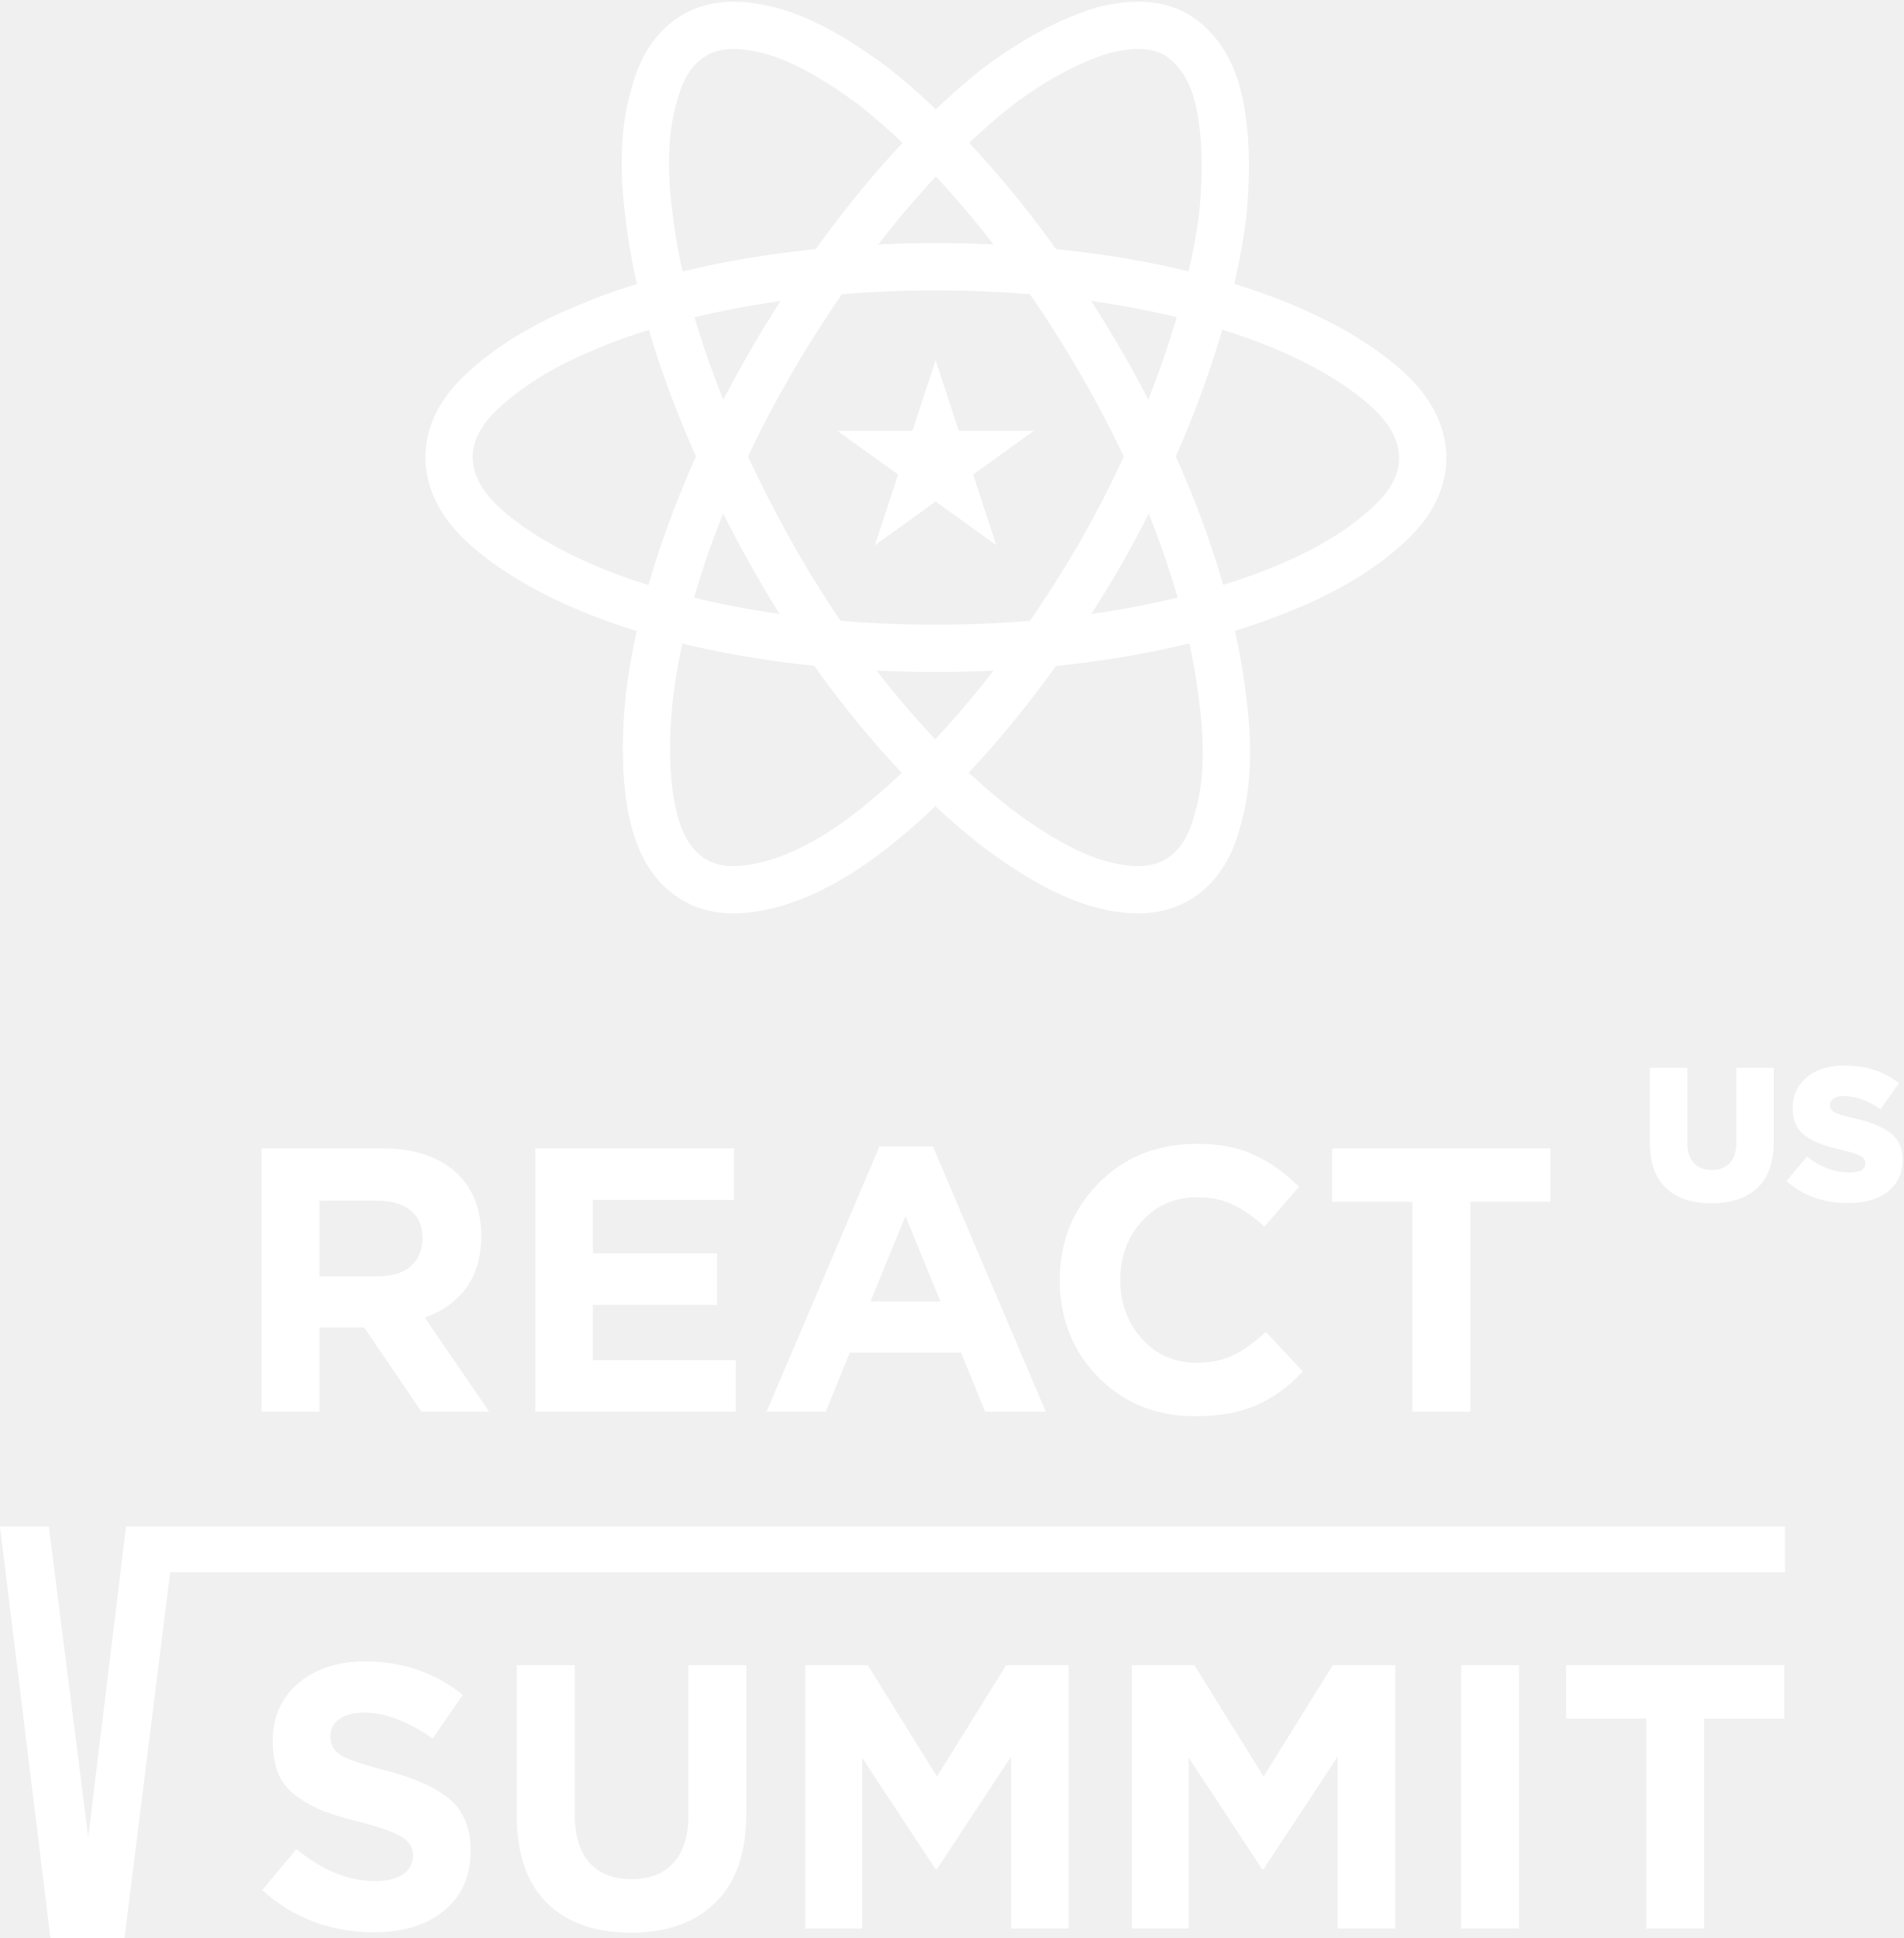
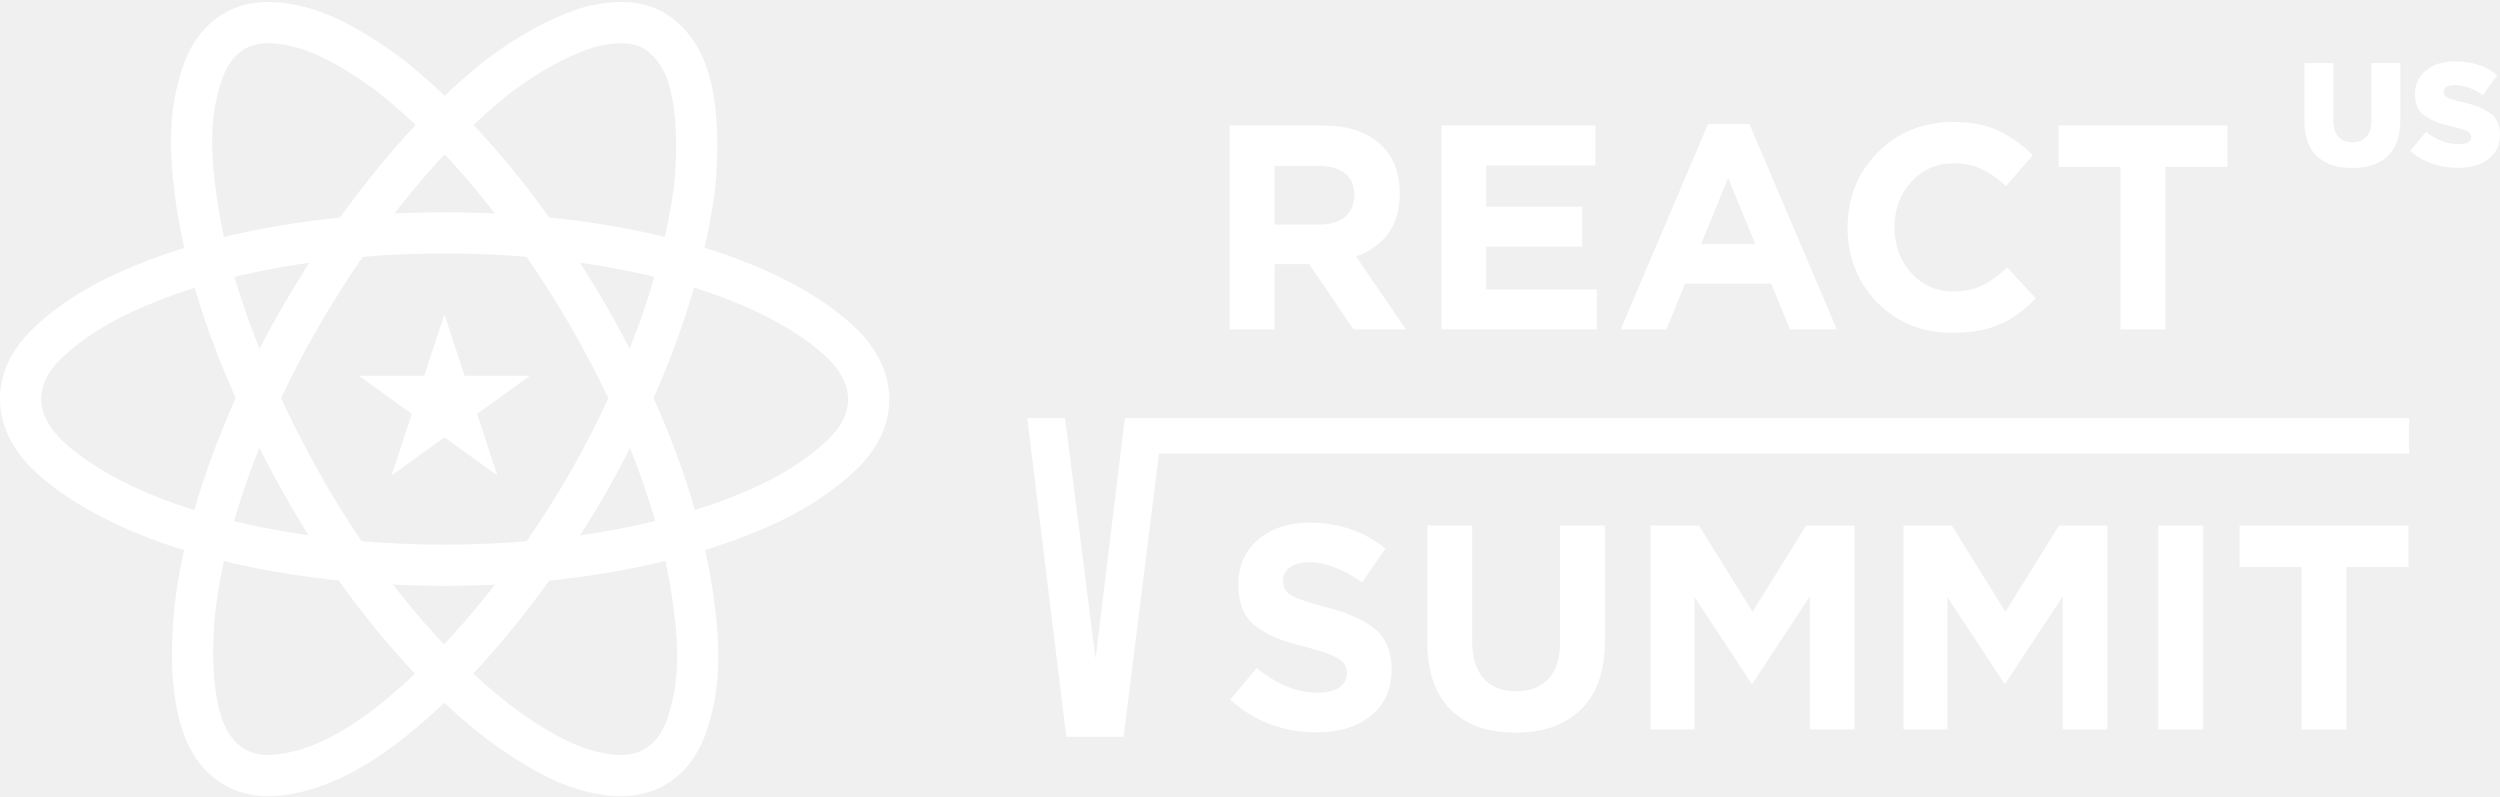
- <svg xmlns="http://www.w3.org/2000/svg" width="1002" height="1020" viewBox="0 0 1002 1020" fill="none">
-   <path fill-rule="evenodd" clip-rule="evenodd" d="M939.469 803.421H66.335L46.434 966.893L25.705 803.421H0L26.534 1020H65.506L89.552 827.485H939.469V803.421Z" fill="white" />
-   <path d="M137.632 743V604.4H200.992C218.548 604.4 232.012 609.086 241.384 618.458C249.304 626.378 253.264 637.07 253.264 650.534C253.264 671.786 243.364 686.108 223.564 693.5L257.422 743H221.782L191.686 698.648H168.124V743H137.632ZM168.124 671.72H199.012C206.404 671.72 212.146 669.938 216.238 666.374C220.33 662.678 222.376 657.794 222.376 651.722C222.376 645.254 220.264 640.37 216.04 637.07C211.816 633.638 205.942 631.922 198.418 631.922H168.124V671.72Z" fill="white" />
-   <path d="M281.708 743V604.4H386.252V631.526H312.002V659.642H377.342V686.768H312.002V715.874H387.242V743H281.708Z" fill="white" />
-   <path d="M403.462 743L462.862 603.41H490.979L550.378 743H518.5L505.828 711.914H447.22L434.548 743H403.462ZM458.11 684.986H494.938L476.524 640.04L458.11 684.986Z" fill="white" />
-   <path d="M628.81 745.376C608.482 745.376 591.52 738.512 577.924 724.784C564.46 710.924 557.728 693.896 557.728 673.7C557.728 653.636 564.526 636.674 578.122 622.814C591.718 608.954 609.01 602.024 629.998 602.024C642.01 602.024 652.108 604.004 660.292 607.964C668.476 611.792 676.264 617.336 683.656 624.596L665.44 645.584C659.5 640.172 653.89 636.278 648.61 633.902C643.462 631.394 637.192 630.14 629.8 630.14C618.184 630.14 608.548 634.364 600.892 642.812C593.368 651.128 589.606 661.424 589.606 673.7C589.606 685.844 593.368 696.14 600.892 704.588C608.548 713.036 618.184 717.26 629.8 717.26C637.192 717.26 643.594 715.94 649.006 713.3C654.418 710.66 660.16 706.568 666.232 701.024L685.636 721.814C678.112 729.866 669.928 735.806 661.084 739.634C652.372 743.462 641.614 745.376 628.81 745.376Z" fill="white" />
-   <path d="M743.309 743V632.516H701.135V604.4H815.975V632.516H773.801V743H743.309Z" fill="white" />
-   <path d="M900.7 633.3C890.433 633.3 882.467 630.633 876.8 625.3C871.133 619.967 868.3 611.967 868.3 601.3V562H888V600.9C888 605.833 889.133 609.567 891.4 612.1C893.733 614.567 896.9 615.8 900.9 615.8C904.9 615.8 908.033 614.6 910.3 612.2C912.633 609.8 913.8 606.2 913.8 601.4V562H933.5V600.8C933.5 611.733 930.6 619.9 924.8 625.3C919.067 630.633 911.033 633.3 900.7 633.3Z" fill="white" />
-   <path d="M972.981 633.2C959.781 633.2 948.848 629.333 940.181 621.6L950.981 608.7C957.981 614.3 965.548 617.1 973.681 617.1C979.015 617.1 981.681 615.433 981.681 612.1C981.681 610.633 980.881 609.433 979.281 608.5C977.681 607.5 974.548 606.467 969.881 605.4C965.615 604.4 962.081 603.433 959.281 602.5C956.548 601.5 953.848 600.2 951.181 598.6C948.581 596.933 946.648 594.833 945.381 592.3C944.115 589.767 943.481 586.733 943.481 583.2C943.481 576.6 945.915 571.233 950.781 567.1C955.715 562.9 962.315 560.8 970.581 560.8C982.048 560.8 991.648 563.9 999.381 570.1L989.681 583.8C983.148 579.2 976.615 576.9 970.081 576.9C967.815 576.9 966.081 577.333 964.881 578.2C963.681 579.067 963.081 580.2 963.081 581.6C963.081 583.2 963.881 584.467 965.481 585.4C967.148 586.333 970.381 587.333 975.181 588.4C983.981 590.333 990.515 592.933 994.781 596.2C999.115 599.4 1001.28 604.133 1001.28 610.4C1001.28 617.467 998.715 623.033 993.581 627.1C988.448 631.167 981.581 633.2 972.981 633.2Z" fill="white" />
-   <path d="M196.806 1016.98C174.102 1016.98 154.5 1009.59 138 994.804L156.018 973.222C169.614 984.442 183.408 990.052 197.4 990.052C203.604 990.052 208.488 988.864 212.052 986.488C215.616 984.112 217.398 980.812 217.398 976.588C217.398 972.628 215.55 969.46 211.854 967.084C208.158 964.576 200.7 961.87 189.48 958.966C181.56 956.986 175.158 955.072 170.274 953.224C165.39 951.244 160.704 948.67 156.216 945.502C151.86 942.334 148.626 938.374 146.514 933.622C144.534 928.738 143.544 922.93 143.544 916.198C143.544 903.658 148.032 893.56 157.008 885.904C166.116 878.248 177.798 874.42 192.054 874.42C211.722 874.42 228.882 880.294 243.534 892.042L227.694 915.01C214.626 905.902 202.614 901.348 191.658 901.348C185.982 901.348 181.56 902.536 178.392 904.912C175.356 907.156 173.838 910.126 173.838 913.822C173.838 918.31 175.752 921.676 179.58 923.92C183.408 926.164 191.46 928.87 203.736 932.038C218.784 935.998 229.872 941.08 237 947.284C244.128 953.488 247.692 962.398 247.692 974.014C247.692 987.478 243.006 998.038 233.634 1005.69C224.394 1013.22 212.118 1016.98 196.806 1016.98Z" fill="white" />
-   <path d="M331.97 1017.18C313.094 1017.18 298.376 1011.96 287.816 1001.54C277.256 990.976 271.976 975.664 271.976 955.6V876.4H302.468V954.808C302.468 965.896 305.042 974.41 310.19 980.35C315.47 986.158 322.862 989.062 332.366 989.062C341.87 989.062 349.196 986.224 354.344 980.548C359.624 974.872 362.264 966.622 362.264 955.798V876.4H392.756V954.61C392.756 975.202 387.344 990.778 376.52 1001.34C365.828 1011.9 350.978 1017.18 331.97 1017.18Z" fill="white" />
-   <path d="M423.815 1015V876.4H456.683L493.115 935.008L529.547 876.4H562.415V1015H532.121V924.514L493.115 983.716H492.323L453.713 925.108V1015H423.815Z" fill="white" />
-   <path d="M595.711 1015V876.4H628.579L665.011 935.008L701.443 876.4H734.311V1015H704.017V924.514L665.011 983.716H664.219L625.609 925.108V1015H595.711Z" fill="white" />
-   <path d="M768.994 1015V876.4H799.486V1015H768.994Z" fill="white" />
-   <path d="M866.397 1015V904.516H824.223V876.4H939.063V904.516H896.889V1015H866.397Z" fill="white" />
-   <path fill-rule="evenodd" clip-rule="evenodd" d="M401.627 28.012C386.727 24.284 378.007 25.635 371.939 29.177C365.51 32.931 359.707 39.688 356.179 53.807L356.109 54.088L356.026 54.365C351.736 68.676 350.772 88.324 353.954 112.208L353.969 112.321L353.982 112.434C359.538 160.885 381.167 221.516 416.332 284.533C451.285 347.169 494.161 396.39 532.404 425.909C551.786 440.449 569.26 450.065 583.448 453.615L583.522 453.634L583.597 453.653C597.518 457.32 607.053 456.001 613.136 452.45C619.565 448.696 625.368 441.939 628.896 427.82L628.966 427.539L629.049 427.262C633.339 412.951 634.303 393.303 631.121 369.419L631.106 369.306L631.093 369.193C625.525 320.636 604.671 259.201 568.838 197.262C533.001 135.314 490.897 86.04 452.606 55.669C433.25 41.157 415.799 31.558 401.627 28.012ZM359.405 7.674C373.237 -0.4 389.393 -0.709 407.66 3.861C426.624 8.605 447.269 20.546 467.662 35.852L467.792 35.949L467.919 36.05C509.197 68.753 553.275 120.675 590.366 184.789C627.475 248.933 649.733 313.581 655.793 366.24C659.211 391.973 658.534 415.332 652.958 434.138C648.174 453.059 639.075 466.127 625.67 473.953C611.872 482.007 594.902 482.359 577.341 477.748C558.398 472.991 537.78 461.062 517.413 445.775L517.347 445.726L517.282 445.676C475.94 413.784 430.951 361.789 394.614 296.671C358.495 231.944 335.355 168.149 329.282 115.386C325.864 89.653 326.541 66.295 332.117 47.489C336.901 28.568 345.999 15.5 359.405 7.674Z" fill="white" />
-   <path fill-rule="evenodd" clip-rule="evenodd" d="M492.537 152.854C420.795 152.854 357.042 165.119 312.528 184.21L312.456 184.241L312.384 184.271C289.54 193.731 273.435 204.584 262.218 215.061C251.757 224.832 248.756 233.326 248.756 240.814C248.756 247.586 251.856 256.887 262.218 266.566C273.346 276.96 290.264 287.868 312.528 297.417C357.042 316.508 420.795 328.773 492.537 328.773C564.236 328.773 627.204 316.522 672.62 297.386L672.69 297.356L672.69 297.356C695.535 287.896 711.64 277.043 722.857 266.566C733.317 256.795 736.318 248.301 736.318 240.814C736.318 234.041 733.219 224.74 722.857 215.061C711.729 204.667 694.811 193.759 672.547 184.21C628.033 165.119 564.28 152.854 492.537 152.854ZM302.801 161.298C351.15 140.577 418.38 127.96 492.537 127.96C566.732 127.96 633.991 140.59 682.346 161.329C706.516 171.695 726.082 184.022 739.83 196.862C754.343 210.418 761.194 226.011 761.194 240.814C761.194 256.56 754.245 271.301 739.83 284.765C726.178 297.516 707.468 309.891 682.239 320.344C633.13 341.029 566.759 353.667 492.537 353.667C418.343 353.667 351.084 341.037 302.729 320.298C278.559 309.932 258.992 297.605 245.245 284.765C230.731 271.209 223.881 255.616 223.881 240.814C223.881 225.067 230.83 210.326 245.245 196.862C258.89 184.117 277.589 171.747 302.801 161.298Z" fill="white" />
-   <path fill-rule="evenodd" clip-rule="evenodd" d="M583.729 27.942C568.976 32.418 551.353 41.514 532.468 55.67C494.178 86.04 452.074 135.314 416.237 197.262C380.426 259.163 359.576 320.561 353.992 369.103C351.597 393.145 352.509 413.127 356.179 427.82C359.707 441.939 365.51 448.696 371.939 452.45C378.007 455.992 386.727 457.343 401.627 453.615C416 450.019 433.497 441.097 452.479 426.059C490.792 395.705 532.936 346.41 568.807 284.42C603.783 222.541 624.68 161.099 631.092 112.425C633.475 88.427 632.561 68.48 628.895 53.807C625.517 40.281 619.154 33.09 612.933 29.06C606.912 25.628 598.294 24.342 583.729 27.942ZM577.415 3.861C595.682 -0.709 611.838 -0.4 625.67 7.674L625.878 7.796L626.081 7.925C638.036 15.538 648.153 28.254 653.028 47.769C657.645 66.25 658.394 89.386 655.826 115.092L655.807 115.282L655.782 115.472C648.899 167.99 626.697 232.578 590.427 296.731L590.397 296.785L590.366 296.838C553.275 360.953 509.197 412.874 467.919 445.577C447.1 462.071 426.455 473.064 407.66 477.766C389.393 482.336 373.237 482.027 359.405 473.953C345.933 466.089 336.811 452.93 332.046 433.858C327.43 415.377 326.681 392.241 329.249 366.535L329.258 366.445L329.269 366.355C335.309 313.675 357.573 248.98 394.709 184.789C431.8 120.675 475.878 68.753 517.156 36.05L517.283 35.949L517.413 35.852C538.162 20.278 558.532 9.516 576.857 4.014L577.134 3.931L577.415 3.861Z" fill="white" />
-   <path d="M492.401 189.591L504.599 226.771H544.073L512.138 249.749L524.336 286.928L492.401 263.95L460.466 286.928L472.664 249.749L440.729 226.771H480.203L492.401 189.591Z" fill="white" />
+ <svg xmlns="http://www.w3.org/2000/svg" width="1058" height="337" viewBox="0 0 1058 337" fill="none">
+   <path fill-rule="evenodd" clip-rule="evenodd" d="M124.499 19.83C114.062 17.219 107.954 18.165 103.704 20.646C99.201 23.275 95.136 28.008 92.666 37.898L92.617 38.094L92.558 38.288C89.553 48.313 88.878 62.074 91.107 78.804L91.118 78.883L91.127 78.962C95.018 112.898 110.168 155.366 134.798 199.505C159.28 243.377 189.312 277.852 216.099 298.529C229.674 308.712 241.913 315.448 251.851 317.935L251.903 317.948L251.955 317.961C261.706 320.529 268.385 319.606 272.646 317.118C277.149 314.49 281.213 309.757 283.684 299.867L283.733 299.67L283.791 299.476C286.796 289.452 287.472 275.69 285.243 258.961L285.232 258.882L285.223 258.803C281.323 224.793 266.716 181.761 241.618 138.377C216.516 94.988 187.026 60.475 160.206 39.202C146.648 29.037 134.425 22.314 124.499 19.83ZM94.925 5.585C104.613 -0.071 115.93 -0.287 128.724 2.914C142.007 6.237 156.468 14.601 170.751 25.321L170.842 25.39L170.932 25.46C199.844 48.366 230.717 84.734 256.697 129.641C282.689 174.57 298.279 219.851 302.524 256.735C304.918 274.759 304.444 291.12 300.538 304.292C297.187 317.545 290.814 326.698 281.425 332.18C271.76 337.822 259.874 338.068 247.574 334.838C234.306 331.506 219.864 323.15 205.598 312.443L205.552 312.409L205.507 312.374C176.549 290.036 145.038 253.617 119.586 208.006C94.287 162.67 78.079 117.986 73.826 81.029C71.432 63.005 71.906 46.645 75.812 33.473C79.162 20.22 85.535 11.066 94.925 5.585Z" fill="white" />
+   <path fill-rule="evenodd" clip-rule="evenodd" d="M188.175 107.273C137.924 107.273 93.27 115.863 62.091 129.236L62.041 129.257L61.99 129.278C45.989 135.904 34.709 143.506 26.852 150.845C19.526 157.688 17.424 163.638 17.424 168.882C17.424 173.626 19.595 180.141 26.852 186.92C34.647 194.2 46.497 201.841 62.091 208.529C93.27 221.901 137.924 230.492 188.175 230.492C238.395 230.492 282.5 221.911 314.31 208.507L314.359 208.486C330.36 201.86 341.64 194.259 349.497 186.92C356.824 180.076 358.926 174.127 358.926 168.882C358.926 164.139 356.755 157.624 349.497 150.845C341.703 143.564 329.853 135.924 314.258 129.236C283.08 115.863 238.425 107.273 188.175 107.273ZM55.278 113.188C89.143 98.674 136.233 89.837 188.175 89.837C240.143 89.837 287.253 98.683 321.122 113.209C338.051 120.47 351.757 129.104 361.386 138.098C371.551 147.593 376.35 158.514 376.35 168.882C376.35 179.912 371.482 190.237 361.386 199.667C351.824 208.598 338.719 217.267 321.047 224.587C286.65 239.076 240.162 247.928 188.175 247.928C136.207 247.928 89.097 239.082 55.228 224.556C38.298 217.295 24.593 208.661 14.964 199.667C4.799 190.172 0 179.251 0 168.882C0 157.853 4.867 147.528 14.964 138.098C24.522 129.171 37.619 120.506 55.278 113.188Z" fill="white" />
+   <path fill-rule="evenodd" clip-rule="evenodd" d="M252.048 19.781C241.715 22.916 229.371 29.288 216.144 39.202C189.324 60.475 159.833 94.988 134.732 138.377C109.649 181.735 95.045 224.739 91.134 258.74C89.456 275.58 90.095 289.576 92.666 299.867C95.136 309.757 99.201 314.49 103.704 317.118C107.954 319.6 114.062 320.546 124.499 317.935C134.566 315.416 146.821 309.167 160.117 298.633C186.952 277.373 216.471 242.845 241.596 199.425C266.095 156.084 280.731 113.048 285.223 78.956C286.892 62.147 286.251 48.175 283.684 37.898C281.317 28.424 276.861 23.387 272.504 20.564C268.286 18.16 262.249 17.259 252.048 19.781ZM247.625 2.914C260.42 -0.287 271.736 -0.071 281.425 5.585L281.57 5.67L281.712 5.76C290.086 11.093 297.173 19.999 300.587 33.669C303.821 46.613 304.346 62.818 302.547 80.823L302.533 80.957L302.516 81.09C297.695 117.875 282.144 163.114 256.74 208.049L256.719 208.086L256.697 208.124C230.717 253.031 199.844 289.399 170.932 312.304C156.349 323.857 141.889 331.557 128.724 334.851C115.929 338.052 104.613 337.836 94.925 332.18C85.489 326.671 79.1 317.455 75.762 304.096C72.529 291.151 72.004 274.947 73.803 256.941L73.809 256.878L73.817 256.815C78.048 219.917 93.642 174.602 119.653 129.641C145.633 84.734 176.506 48.366 205.418 25.46L205.507 25.39L205.598 25.321C220.132 14.413 234.4 6.875 247.235 3.021L247.429 2.963L247.625 2.914Z" fill="white" />
+   <path d="M188.079 133.005L196.623 159.046H224.272L201.904 175.141L210.448 201.183L188.079 185.088L165.711 201.183L174.255 175.141L151.887 159.046H179.536L188.079 133.005Z" fill="white" />
+   <path fill-rule="evenodd" clip-rule="evenodd" d="M1019.52 176.988H476.028L463.641 278.743L450.737 176.988H434.737L451.253 311.801H475.512L490.48 191.967H1019.52V176.988Z" fill="white" />
+   <path d="M520.408 139.378V53.104H559.847C570.775 53.104 579.156 56.021 584.99 61.855C589.92 66.784 592.385 73.44 592.385 81.821C592.385 95.049 586.222 103.964 573.898 108.566L594.973 139.378H572.788L554.055 111.77H539.388V139.378H520.408ZM539.388 95.008H558.615C563.216 95.008 566.79 93.899 569.337 91.681C571.885 89.38 573.158 86.34 573.158 82.56C573.158 78.534 571.844 75.494 569.214 73.44C566.585 71.303 562.929 70.235 558.245 70.235H539.388V95.008Z" fill="white" />
+   <path d="M610.09 139.378V53.104H675.165V69.989H628.947V87.49H669.619V104.375H628.947V122.493H675.782V139.378H610.09Z" fill="white" />
+   <path d="M685.878 139.378L722.853 52.488H740.354L777.328 139.378H757.486L749.598 120.028H713.116L705.228 139.378H685.878ZM719.895 103.266H742.819L731.357 75.288L719.895 103.266Z" fill="white" />
+   <path d="M826.149 140.857C813.496 140.857 802.937 136.584 794.474 128.039C786.094 119.411 781.903 108.812 781.903 96.241C781.903 83.752 786.135 73.193 794.598 64.566C803.061 55.939 813.824 51.625 826.889 51.625C834.366 51.625 840.651 52.857 845.746 55.322C850.84 57.705 855.688 61.156 860.289 65.675L848.95 78.74C845.253 75.371 841.761 72.947 838.474 71.468C835.27 69.907 831.367 69.126 826.765 69.126C819.535 69.126 813.537 71.755 808.771 77.014C804.088 82.19 801.746 88.599 801.746 96.241C801.746 103.8 804.088 110.209 808.771 115.467C813.537 120.726 819.535 123.355 826.765 123.355C831.367 123.355 835.352 122.534 838.721 120.89C842.089 119.247 845.664 116.7 849.443 113.249L861.521 126.19C856.838 131.202 851.744 134.9 846.239 137.282C840.816 139.665 834.119 140.857 826.149 140.857Z" fill="white" />
+   <path d="M897.421 139.378V70.605H871.169V53.104H942.653V70.605H916.402V139.378H897.421Z" fill="white" />
+   <path d="M995.392 71.093C989.001 71.093 984.042 69.433 980.515 66.113C976.987 62.794 975.224 57.814 975.224 51.174V26.711H987.486V50.925C987.486 53.996 988.192 56.32 989.603 57.897C991.055 59.432 993.026 60.2 995.516 60.2C998.006 60.2 999.956 59.453 1001.37 57.959C1002.82 56.465 1003.55 54.224 1003.55 51.236V26.711H1015.81V50.863C1015.81 57.669 1014 62.752 1010.39 66.113C1006.82 69.433 1001.82 71.093 995.392 71.093Z" fill="white" />
+   <path d="M1040.38 71.031C1032.17 71.031 1025.36 68.624 1019.97 63.81L1026.69 55.781C1031.05 59.266 1035.76 61.009 1040.82 61.009C1044.14 61.009 1045.8 59.972 1045.8 57.897C1045.8 56.984 1045.3 56.237 1044.31 55.656C1043.31 55.033 1041.36 54.39 1038.45 53.726C1035.8 53.104 1033.6 52.502 1031.86 51.921C1030.16 51.299 1028.47 50.489 1026.81 49.494C1025.2 48.456 1023.99 47.149 1023.2 45.572C1022.42 43.995 1022.02 42.107 1022.02 39.908C1022.02 35.799 1023.54 32.459 1026.57 29.886C1029.64 27.271 1033.74 25.964 1038.89 25.964C1046.03 25.964 1052 27.894 1056.82 31.753L1050.78 40.281C1046.71 37.418 1042.65 35.986 1038.58 35.986C1037.17 35.986 1036.09 36.256 1035.34 36.795C1034.6 37.335 1034.22 38.04 1034.22 38.912C1034.22 39.908 1034.72 40.696 1035.72 41.277C1036.75 41.858 1038.77 42.48 1041.75 43.144C1047.23 44.348 1051.3 45.966 1053.95 48C1056.65 49.992 1058 52.938 1058 56.839C1058 61.237 1056.4 64.703 1053.21 67.234C1050.01 69.765 1045.74 71.031 1040.38 71.031Z" fill="white" />
+   <path d="M557.242 309.921C543.109 309.921 530.908 305.32 520.637 296.117L531.853 282.683C540.316 289.667 548.902 293.159 557.611 293.159C561.473 293.159 564.513 292.42 566.732 290.941C568.95 289.462 570.06 287.407 570.06 284.778C570.06 282.313 568.909 280.341 566.609 278.862C564.308 277.301 559.666 275.617 552.682 273.809C547.752 272.577 543.767 271.385 540.726 270.235C537.686 269.002 534.769 267.4 531.976 265.428C529.264 263.456 527.251 260.991 525.937 258.033C524.704 254.993 524.088 251.378 524.088 247.187C524.088 239.382 526.882 233.096 532.469 228.33C538.138 223.565 545.41 221.182 554.284 221.182C566.526 221.182 577.208 224.838 586.328 232.151L576.468 246.448C568.334 240.779 560.857 237.944 554.037 237.944C550.504 237.944 547.752 238.683 545.78 240.162C543.89 241.559 542.945 243.408 542.945 245.708C542.945 248.502 544.136 250.597 546.519 251.994C548.902 253.391 553.914 255.075 561.555 257.047C570.922 259.512 577.824 262.676 582.261 266.537C586.698 270.399 588.917 275.945 588.917 283.176C588.917 291.557 586 298.13 580.166 302.896C574.414 307.579 566.773 309.921 557.242 309.921Z" fill="white" />
+   <path d="M641.377 310.044C629.627 310.044 620.466 306.798 613.893 300.307C607.319 293.734 604.033 284.203 604.033 271.714V222.415H623.013V271.221C623.013 278.123 624.615 283.422 627.82 287.12C631.106 290.735 635.707 292.543 641.623 292.543C647.539 292.543 652.1 290.776 655.304 287.243C658.591 283.71 660.234 278.575 660.234 271.837V222.415H679.214V271.098C679.214 283.915 675.845 293.611 669.108 300.184C662.452 306.757 653.209 310.044 641.377 310.044Z" fill="white" />
+   <path d="M698.547 308.688V222.415H719.006L741.684 258.896L764.361 222.415H784.821V308.688H765.964V252.364L741.684 289.215H741.191L717.157 252.734V308.688H698.547Z" fill="white" />
+   <path d="M805.546 308.688V222.415H826.006L848.683 258.896L871.361 222.415H891.82V308.688H872.963V252.364L848.683 289.215H848.19L824.157 252.734V308.688H805.546Z" fill="white" />
+   <path d="M913.409 308.688V222.415H932.389V308.688H913.409Z" fill="white" />
+   <path d="M974.039 308.688V239.916H947.787V222.415H1019.27V239.916H993.02V308.688H974.039Z" fill="white" />
</svg>
